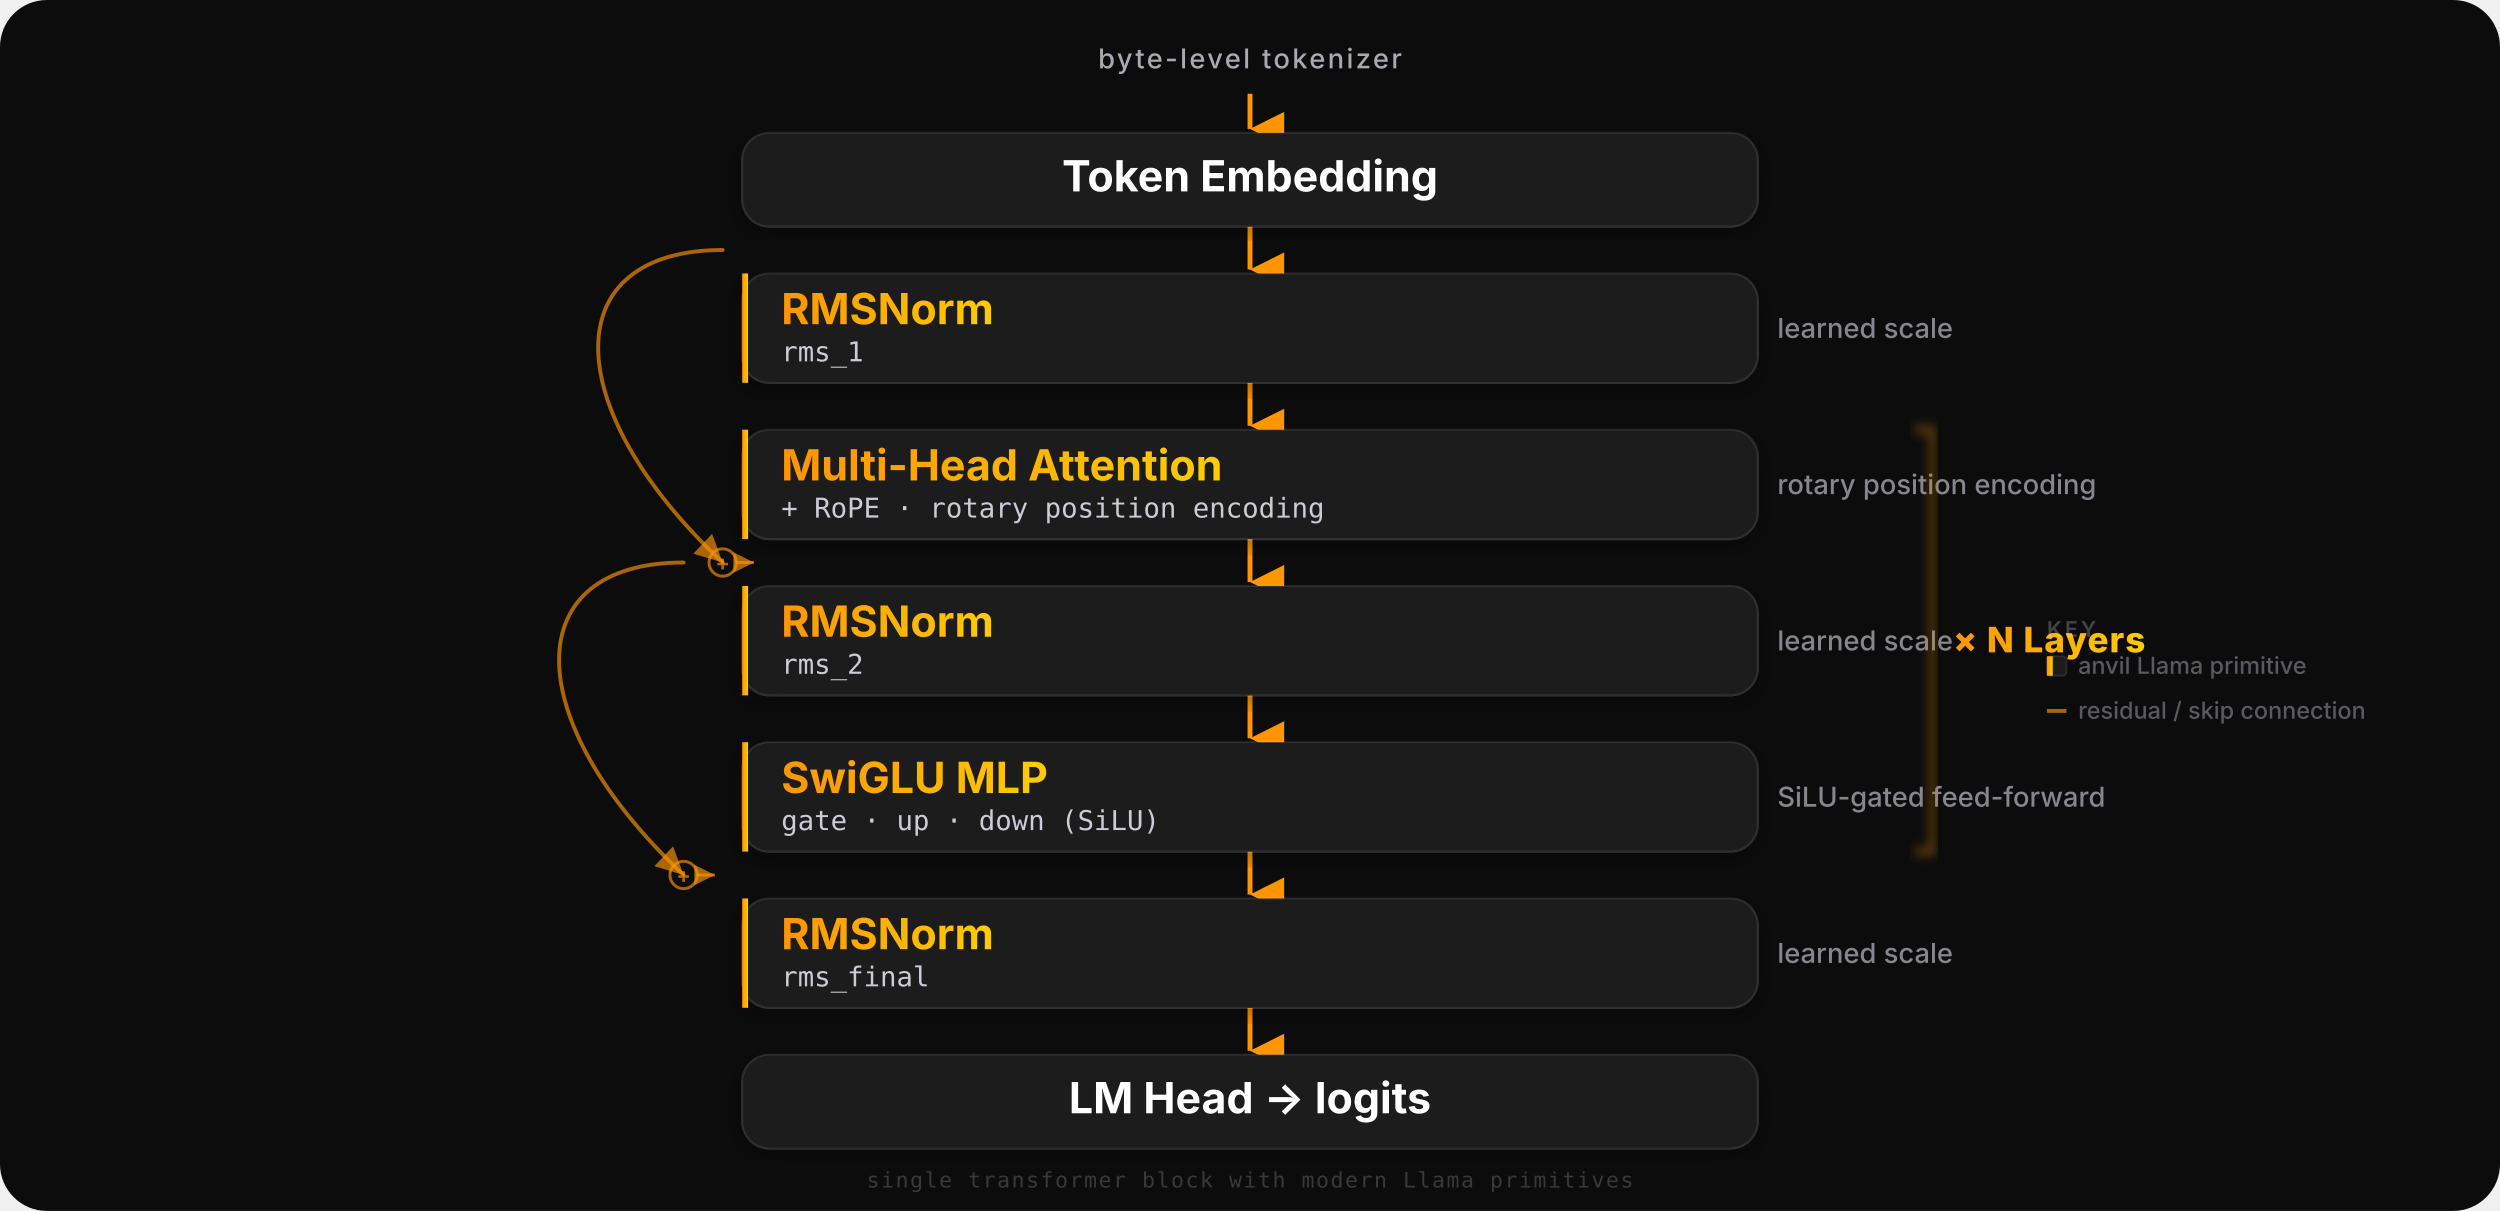
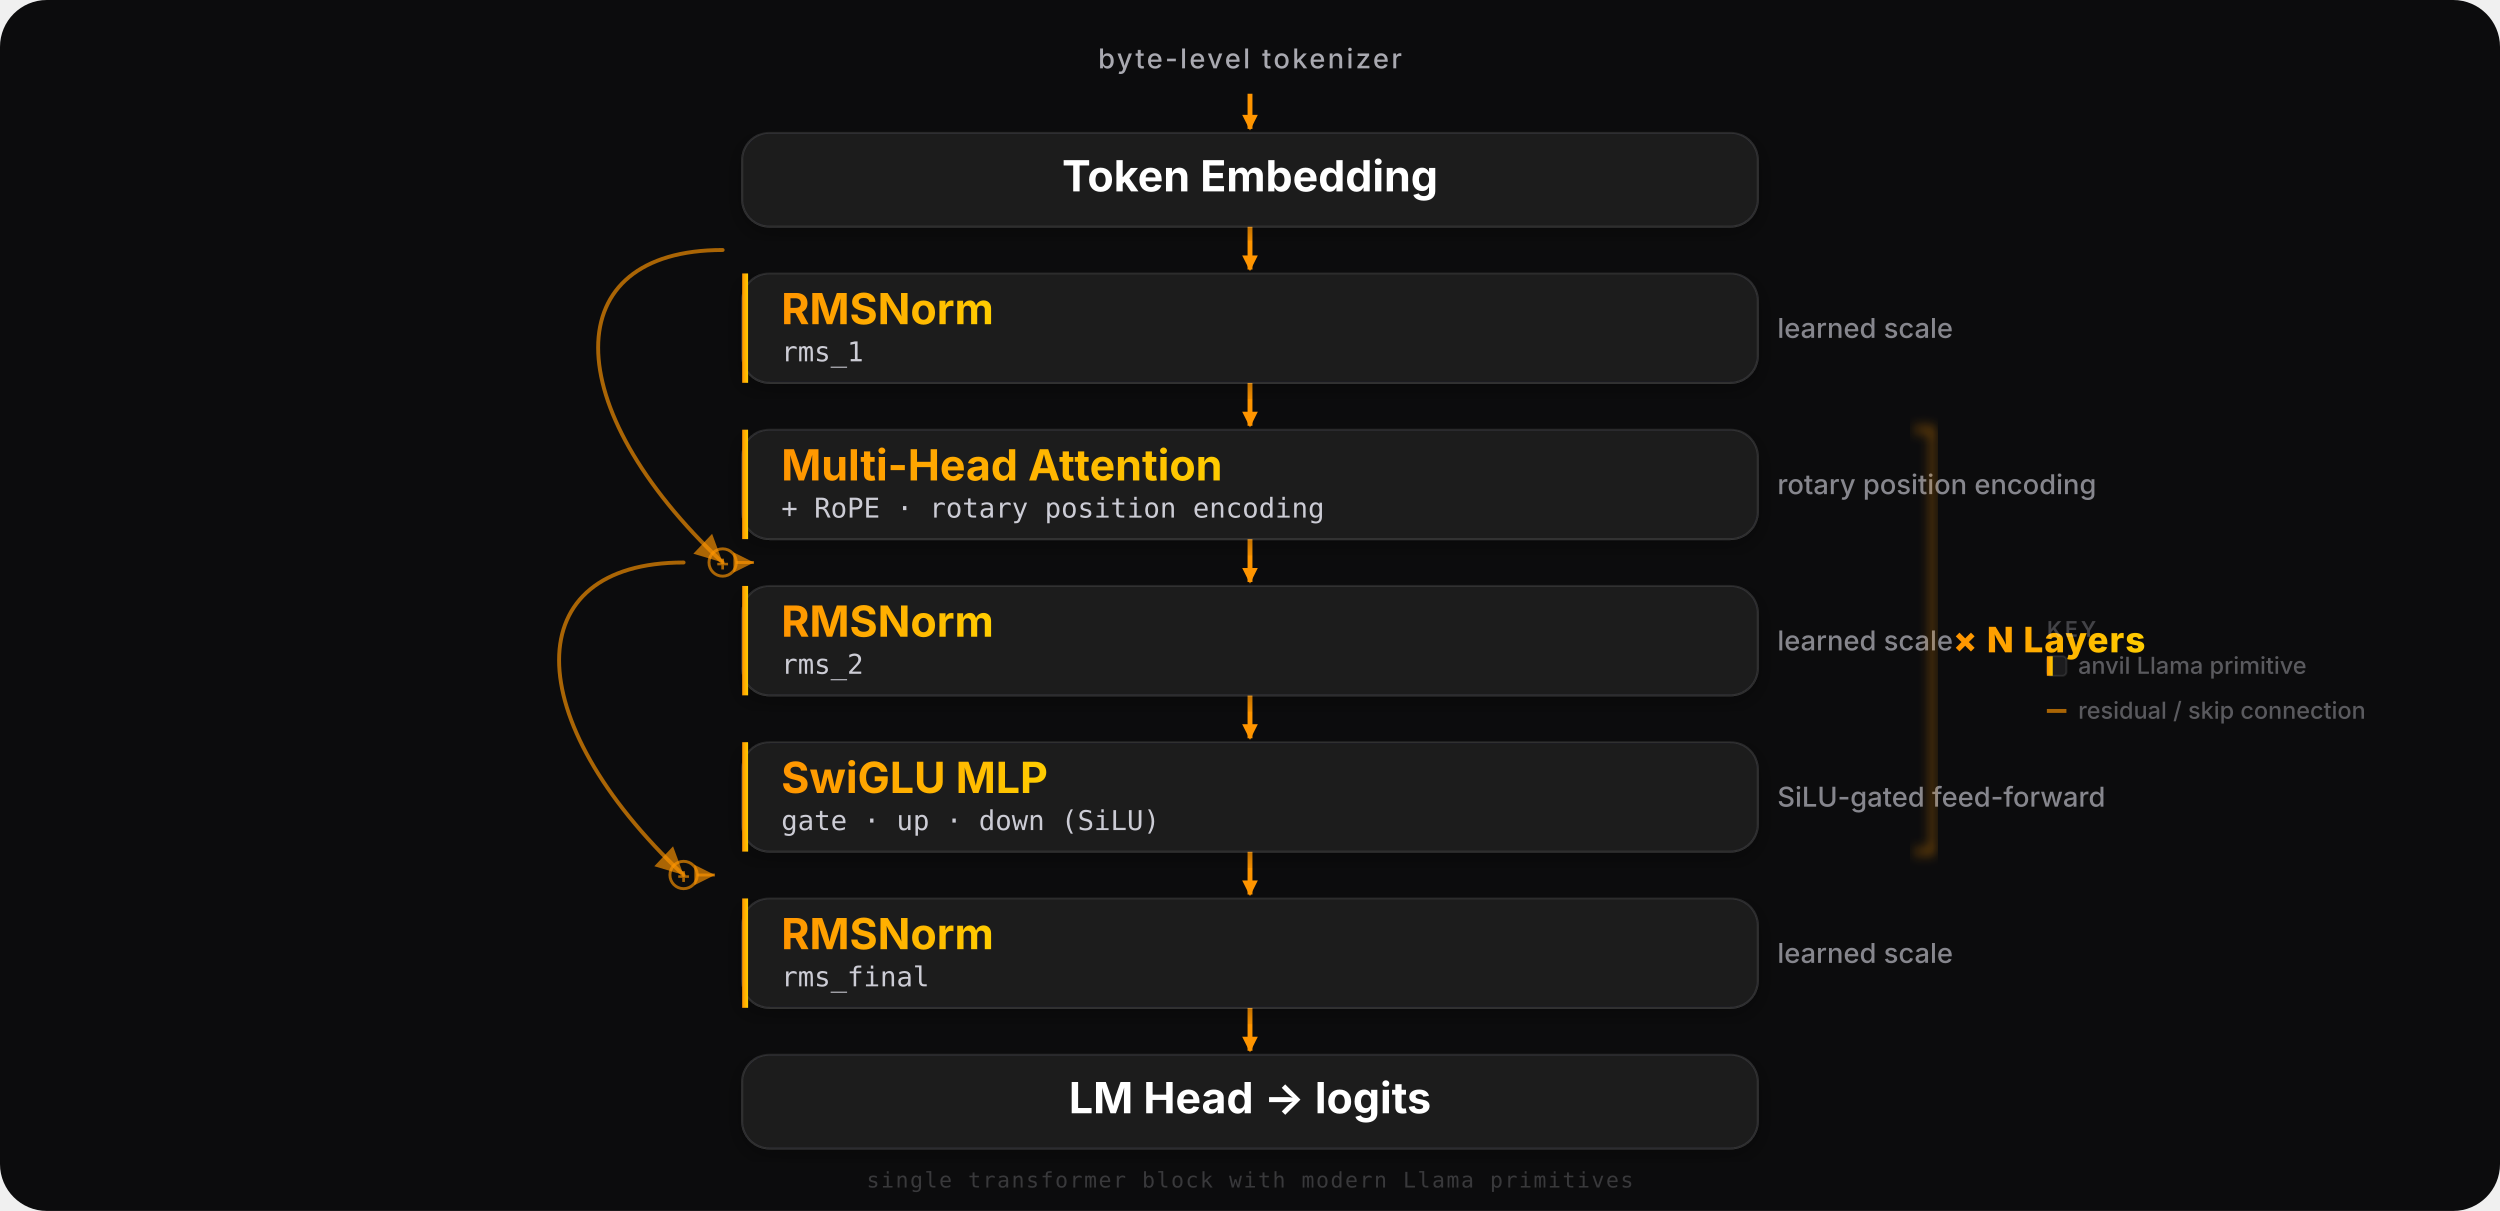
<svg xmlns="http://www.w3.org/2000/svg" viewBox="0 0 1280 620" width="100%" height="100%">
  <defs>
    <linearGradient id="forgeGradient" x1="0" y1="0" x2="1" y2="0">
      <stop offset="0%" stop-color="#ff9500" />
      <stop offset="100%" stop-color="#ffcc00" />
    </linearGradient>
    <filter id="bracketGlow" x="-20%" y="-20%" width="140%" height="140%">
      <feGaussianBlur in="SourceGraphic" stdDeviation="3" />
    </filter>
    <filter id="blockShadow" x="-5%" y="-5%" width="115%" height="120%">
      <feDropShadow dx="0" dy="3" stdDeviation="6" flood-color="#000000" flood-opacity="0.35" />
    </filter>
-     <marker id="arrowDown" viewBox="0 0 10 10" refX="5" refY="10" markerWidth="7" markerHeight="7" orient="auto">
-       <path d="M0 0 L5 10 L10 0 Z" fill="#ff9500" />
+     <marker id="arrowDown" viewBox="0 0 10 10" refX="9" refY="5" markerWidth="8" markerHeight="8" orient="auto" markerUnits="userSpaceOnUse">
+       <path d="M0 0 L10 5 L0 10 Z" fill="#ff9500" />
    </marker>
    <marker id="arrowRight" viewBox="0 0 10 10" refX="10" refY="5" markerWidth="7" markerHeight="7" orient="auto">
      <path d="M0 0 L10 5 L0 10 Z" fill="#ff9500" fill-opacity="0.65" />
    </marker>
  </defs>
  <rect x="0" y="0" width="1280" height="620" rx="24" fill="#0c0c0d" />
  <text x="640" y="35" text-anchor="middle" font-family="-apple-system, BlinkMacSystemFont, 'Segoe UI', system-ui, sans-serif" font-size="14" font-weight="500" fill="#ebebf5" opacity="0.7" letter-spacing="1.2">byte-level tokenizer</text>
  <line x1="640" y1="48" x2="640" y2="66" stroke="#ff9500" stroke-width="2.5" marker-end="url(#arrowDown)" />
  <line x1="640" y1="116" x2="640" y2="138" stroke="#ff9500" stroke-width="2.5" marker-end="url(#arrowDown)" />
  <line x1="640" y1="196" x2="640" y2="218" stroke="#ff9500" stroke-width="2.5" marker-end="url(#arrowDown)" />
  <line x1="640" y1="276" x2="640" y2="298" stroke="#ff9500" stroke-width="2.5" marker-end="url(#arrowDown)" />
  <line x1="640" y1="356" x2="640" y2="378" stroke="#ff9500" stroke-width="2.5" marker-end="url(#arrowDown)" />
  <line x1="640" y1="436" x2="640" y2="458" stroke="#ff9500" stroke-width="2.5" marker-end="url(#arrowDown)" />
  <line x1="640" y1="516" x2="640" y2="538" stroke="#ff9500" stroke-width="2.5" marker-end="url(#arrowDown)" />
  <path d="M 370 128 C 285 128, 285 208, 370 288" fill="none" stroke="#ff9500" stroke-width="2" stroke-opacity="0.65" stroke-linecap="round" stroke-dasharray="none" marker-end="url(#arrowRight)" />
  <circle cx="370" cy="288" r="7" fill="none" stroke="#ff9500" stroke-width="1.5" stroke-opacity="0.65" />
  <text x="370" y="292" text-anchor="middle" font-family="-apple-system, BlinkMacSystemFont, 'Segoe UI', system-ui, sans-serif" font-size="11" font-weight="700" fill="#ff9500" fill-opacity="0.65">+</text>
  <line x1="377" y1="288" x2="386" y2="288" stroke="#ff9500" stroke-width="1.5" stroke-opacity="0.65" marker-end="url(#arrowRight)" />
  <path d="M 350 288 C 265 288, 265 368, 350 448" fill="none" stroke="#ff9500" stroke-width="2" stroke-opacity="0.65" stroke-linecap="round" stroke-dasharray="none" marker-end="url(#arrowRight)" />
  <circle cx="350" cy="448" r="7" fill="none" stroke="#ff9500" stroke-width="1.5" stroke-opacity="0.65" />
  <text x="350" y="452" text-anchor="middle" font-family="-apple-system, BlinkMacSystemFont, 'Segoe UI', system-ui, sans-serif" font-size="11" font-weight="700" fill="#ff9500" fill-opacity="0.65">+</text>
  <line x1="357" y1="448" x2="366" y2="448" stroke="#ff9500" stroke-width="1.5" stroke-opacity="0.65" marker-end="url(#arrowRight)" />
  <rect x="380" y="68" width="520" height="48" rx="14" fill="#1c1c1e" stroke="rgba(255,255,255,0.10)" stroke-width="1" filter="url(#blockShadow)" />
  <text x="640" y="98" text-anchor="middle" font-family="-apple-system, BlinkMacSystemFont, 'Segoe UI', system-ui, sans-serif" font-size="22" font-weight="700" fill="#ffffff">Token Embedding</text>
  <g filter="url(#blockShadow)">
    <rect x="380" y="140" width="520" height="56" rx="14" fill="#1c1c1e" stroke="rgba(255,255,255,0.10)" stroke-width="1" />
    <rect x="380" y="140" width="3" height="56" fill="url(#forgeGradient)" />
  </g>
  <text x="400" y="166" font-family="-apple-system, BlinkMacSystemFont, 'Segoe UI', system-ui, sans-serif" font-size="22" font-weight="700" fill="url(#forgeGradient)">RMSNorm</text>
  <text x="400" y="185" font-family="ui-monospace, 'SF Mono', Menlo, Consolas, monospace" font-size="14" font-weight="500" fill="#ebebf5" fill-opacity="0.85">rms_1</text>
  <text x="910" y="173" font-family="-apple-system, BlinkMacSystemFont, 'Segoe UI', system-ui, sans-serif" font-size="14" font-weight="500" fill="#ebebf5" fill-opacity="0.55">learned scale</text>
  <g filter="url(#blockShadow)">
    <rect x="380" y="220" width="520" height="56" rx="14" fill="#1c1c1e" stroke="rgba(255,255,255,0.10)" stroke-width="1" />
    <rect x="380" y="220" width="3" height="56" fill="url(#forgeGradient)" />
  </g>
  <text x="400" y="246" font-family="-apple-system, BlinkMacSystemFont, 'Segoe UI', system-ui, sans-serif" font-size="22" font-weight="700" fill="url(#forgeGradient)">Multi-Head Attention</text>
  <text x="400" y="265" font-family="ui-monospace, 'SF Mono', Menlo, Consolas, monospace" font-size="14" font-weight="500" fill="#ebebf5" fill-opacity="0.85">+ RoPE · rotary position encoding</text>
  <text x="910" y="253" font-family="-apple-system, BlinkMacSystemFont, 'Segoe UI', system-ui, sans-serif" font-size="14" font-weight="500" fill="#ebebf5" fill-opacity="0.55">rotary position encoding</text>
  <g filter="url(#blockShadow)">
    <rect x="380" y="300" width="520" height="56" rx="14" fill="#1c1c1e" stroke="rgba(255,255,255,0.10)" stroke-width="1" />
    <rect x="380" y="300" width="3" height="56" fill="url(#forgeGradient)" />
  </g>
  <text x="400" y="326" font-family="-apple-system, BlinkMacSystemFont, 'Segoe UI', system-ui, sans-serif" font-size="22" font-weight="700" fill="url(#forgeGradient)">RMSNorm</text>
  <text x="400" y="345" font-family="ui-monospace, 'SF Mono', Menlo, Consolas, monospace" font-size="14" font-weight="500" fill="#ebebf5" fill-opacity="0.85">rms_2</text>
  <text x="910" y="333" font-family="-apple-system, BlinkMacSystemFont, 'Segoe UI', system-ui, sans-serif" font-size="14" font-weight="500" fill="#ebebf5" fill-opacity="0.55">learned scale</text>
  <g filter="url(#blockShadow)">
    <rect x="380" y="380" width="520" height="56" rx="14" fill="#1c1c1e" stroke="rgba(255,255,255,0.10)" stroke-width="1" />
    <rect x="380" y="380" width="3" height="56" fill="url(#forgeGradient)" />
  </g>
  <text x="400" y="406" font-family="-apple-system, BlinkMacSystemFont, 'Segoe UI', system-ui, sans-serif" font-size="22" font-weight="700" fill="url(#forgeGradient)">SwiGLU MLP</text>
  <text x="400" y="425" font-family="ui-monospace, 'SF Mono', Menlo, Consolas, monospace" font-size="14" font-weight="500" fill="#ebebf5" fill-opacity="0.85">gate · up · down  (SiLU)</text>
  <text x="910" y="413" font-family="-apple-system, BlinkMacSystemFont, 'Segoe UI', system-ui, sans-serif" font-size="14" font-weight="500" fill="#ebebf5" fill-opacity="0.55">SiLU-gated feed-forward</text>
  <g filter="url(#blockShadow)">
    <rect x="380" y="460" width="520" height="56" rx="14" fill="#1c1c1e" stroke="rgba(255,255,255,0.10)" stroke-width="1" />
    <rect x="380" y="460" width="3" height="56" fill="url(#forgeGradient)" />
  </g>
  <text x="400" y="486" font-family="-apple-system, BlinkMacSystemFont, 'Segoe UI', system-ui, sans-serif" font-size="22" font-weight="700" fill="url(#forgeGradient)">RMSNorm</text>
  <text x="400" y="505" font-family="ui-monospace, 'SF Mono', Menlo, Consolas, monospace" font-size="14" font-weight="500" fill="#ebebf5" fill-opacity="0.85">rms_final</text>
  <text x="910" y="493" font-family="-apple-system, BlinkMacSystemFont, 'Segoe UI', system-ui, sans-serif" font-size="14" font-weight="500" fill="#ebebf5" fill-opacity="0.55">learned scale</text>
  <rect x="380" y="540" width="520" height="48" rx="14" fill="#1c1c1e" stroke="rgba(255,255,255,0.10)" stroke-width="1" filter="url(#blockShadow)" />
  <text x="640" y="570" text-anchor="middle" font-family="-apple-system, BlinkMacSystemFont, 'Segoe UI', system-ui, sans-serif" font-size="22" font-weight="700" fill="#ffffff">LM Head  →  logits</text>
  <g filter="url(#bracketGlow)">
    <line x1="990" y1="220" x2="980" y2="220" stroke="#ff9500" stroke-width="2" stroke-opacity="0.7" />
    <line x1="990" y1="436" x2="980" y2="436" stroke="#ff9500" stroke-width="2" stroke-opacity="0.7" />
    <line x1="990" y1="220" x2="990" y2="436" stroke="#ff9500" stroke-width="2" stroke-opacity="0.7" />
  </g>
  <text x="1000" y="334" font-family="-apple-system, BlinkMacSystemFont, 'Segoe UI', system-ui, sans-serif" font-size="18" font-weight="800" fill="url(#forgeGradient)" letter-spacing="0.5">× N Layers</text>
  <text x="1048" y="326" font-family="-apple-system, BlinkMacSystemFont, 'Segoe UI', system-ui, sans-serif" font-size="11" font-weight="600" fill="#ebebf5" fill-opacity="0.25" letter-spacing="1.5">KEY</text>
  <rect x="1048" y="336" width="10" height="10" rx="2" fill="#1c1c1e" stroke="rgba(255,255,255,0.10)" stroke-width="1" />
  <rect x="1048" y="336" width="3" height="10" fill="url(#forgeGradient)" />
  <text x="1064" y="345" font-family="-apple-system, BlinkMacSystemFont, 'Segoe UI', system-ui, sans-serif" font-size="12" font-weight="500" fill="#ebebf5" fill-opacity="0.35">anvil Llama primitive</text>
  <line x1="1048" y1="364" x2="1058" y2="364" stroke="#ff9500" stroke-width="2" stroke-opacity="0.65" />
  <text x="1064" y="368" font-family="-apple-system, BlinkMacSystemFont, 'Segoe UI', system-ui, sans-serif" font-size="12" font-weight="500" fill="#ebebf5" fill-opacity="0.35">residual / skip connection</text>
  <text x="640" y="608" text-anchor="middle" font-family="ui-monospace, 'SF Mono', Menlo, Consolas, monospace" font-size="11" font-weight="500" fill="#ebebf5" fill-opacity="0.2" letter-spacing="0.8">single transformer block with modern Llama primitives</text>
</svg>
